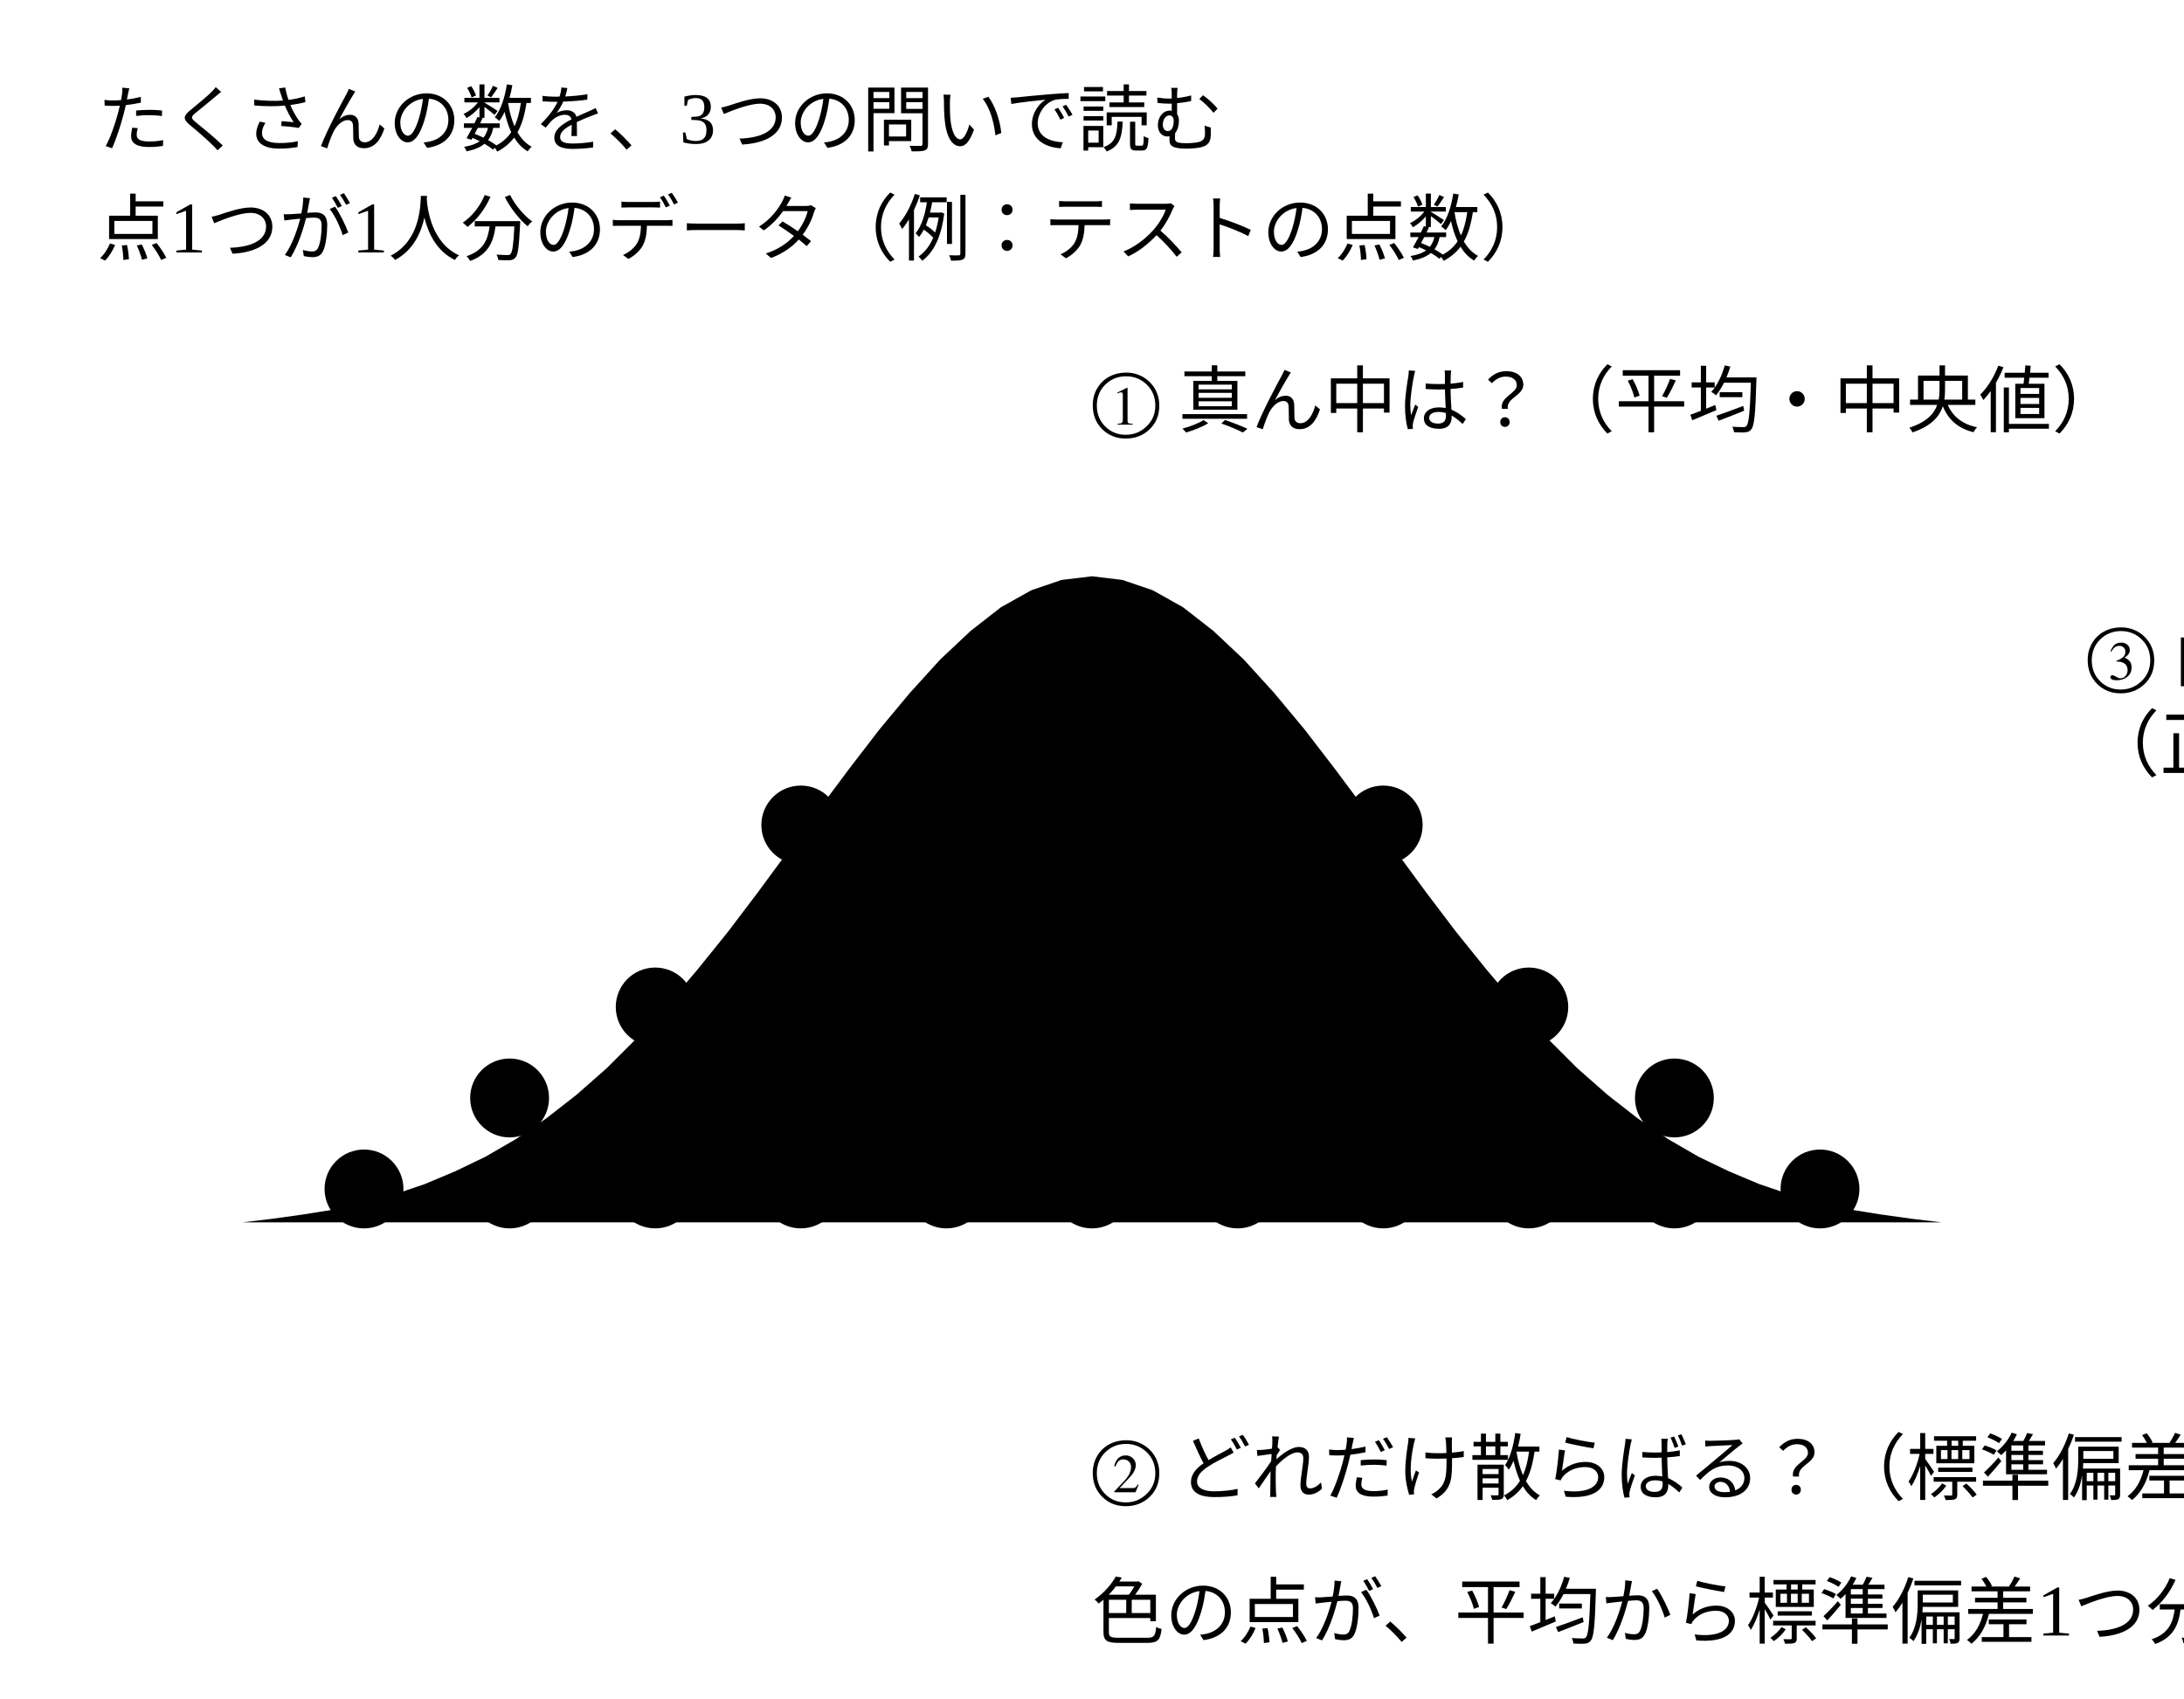
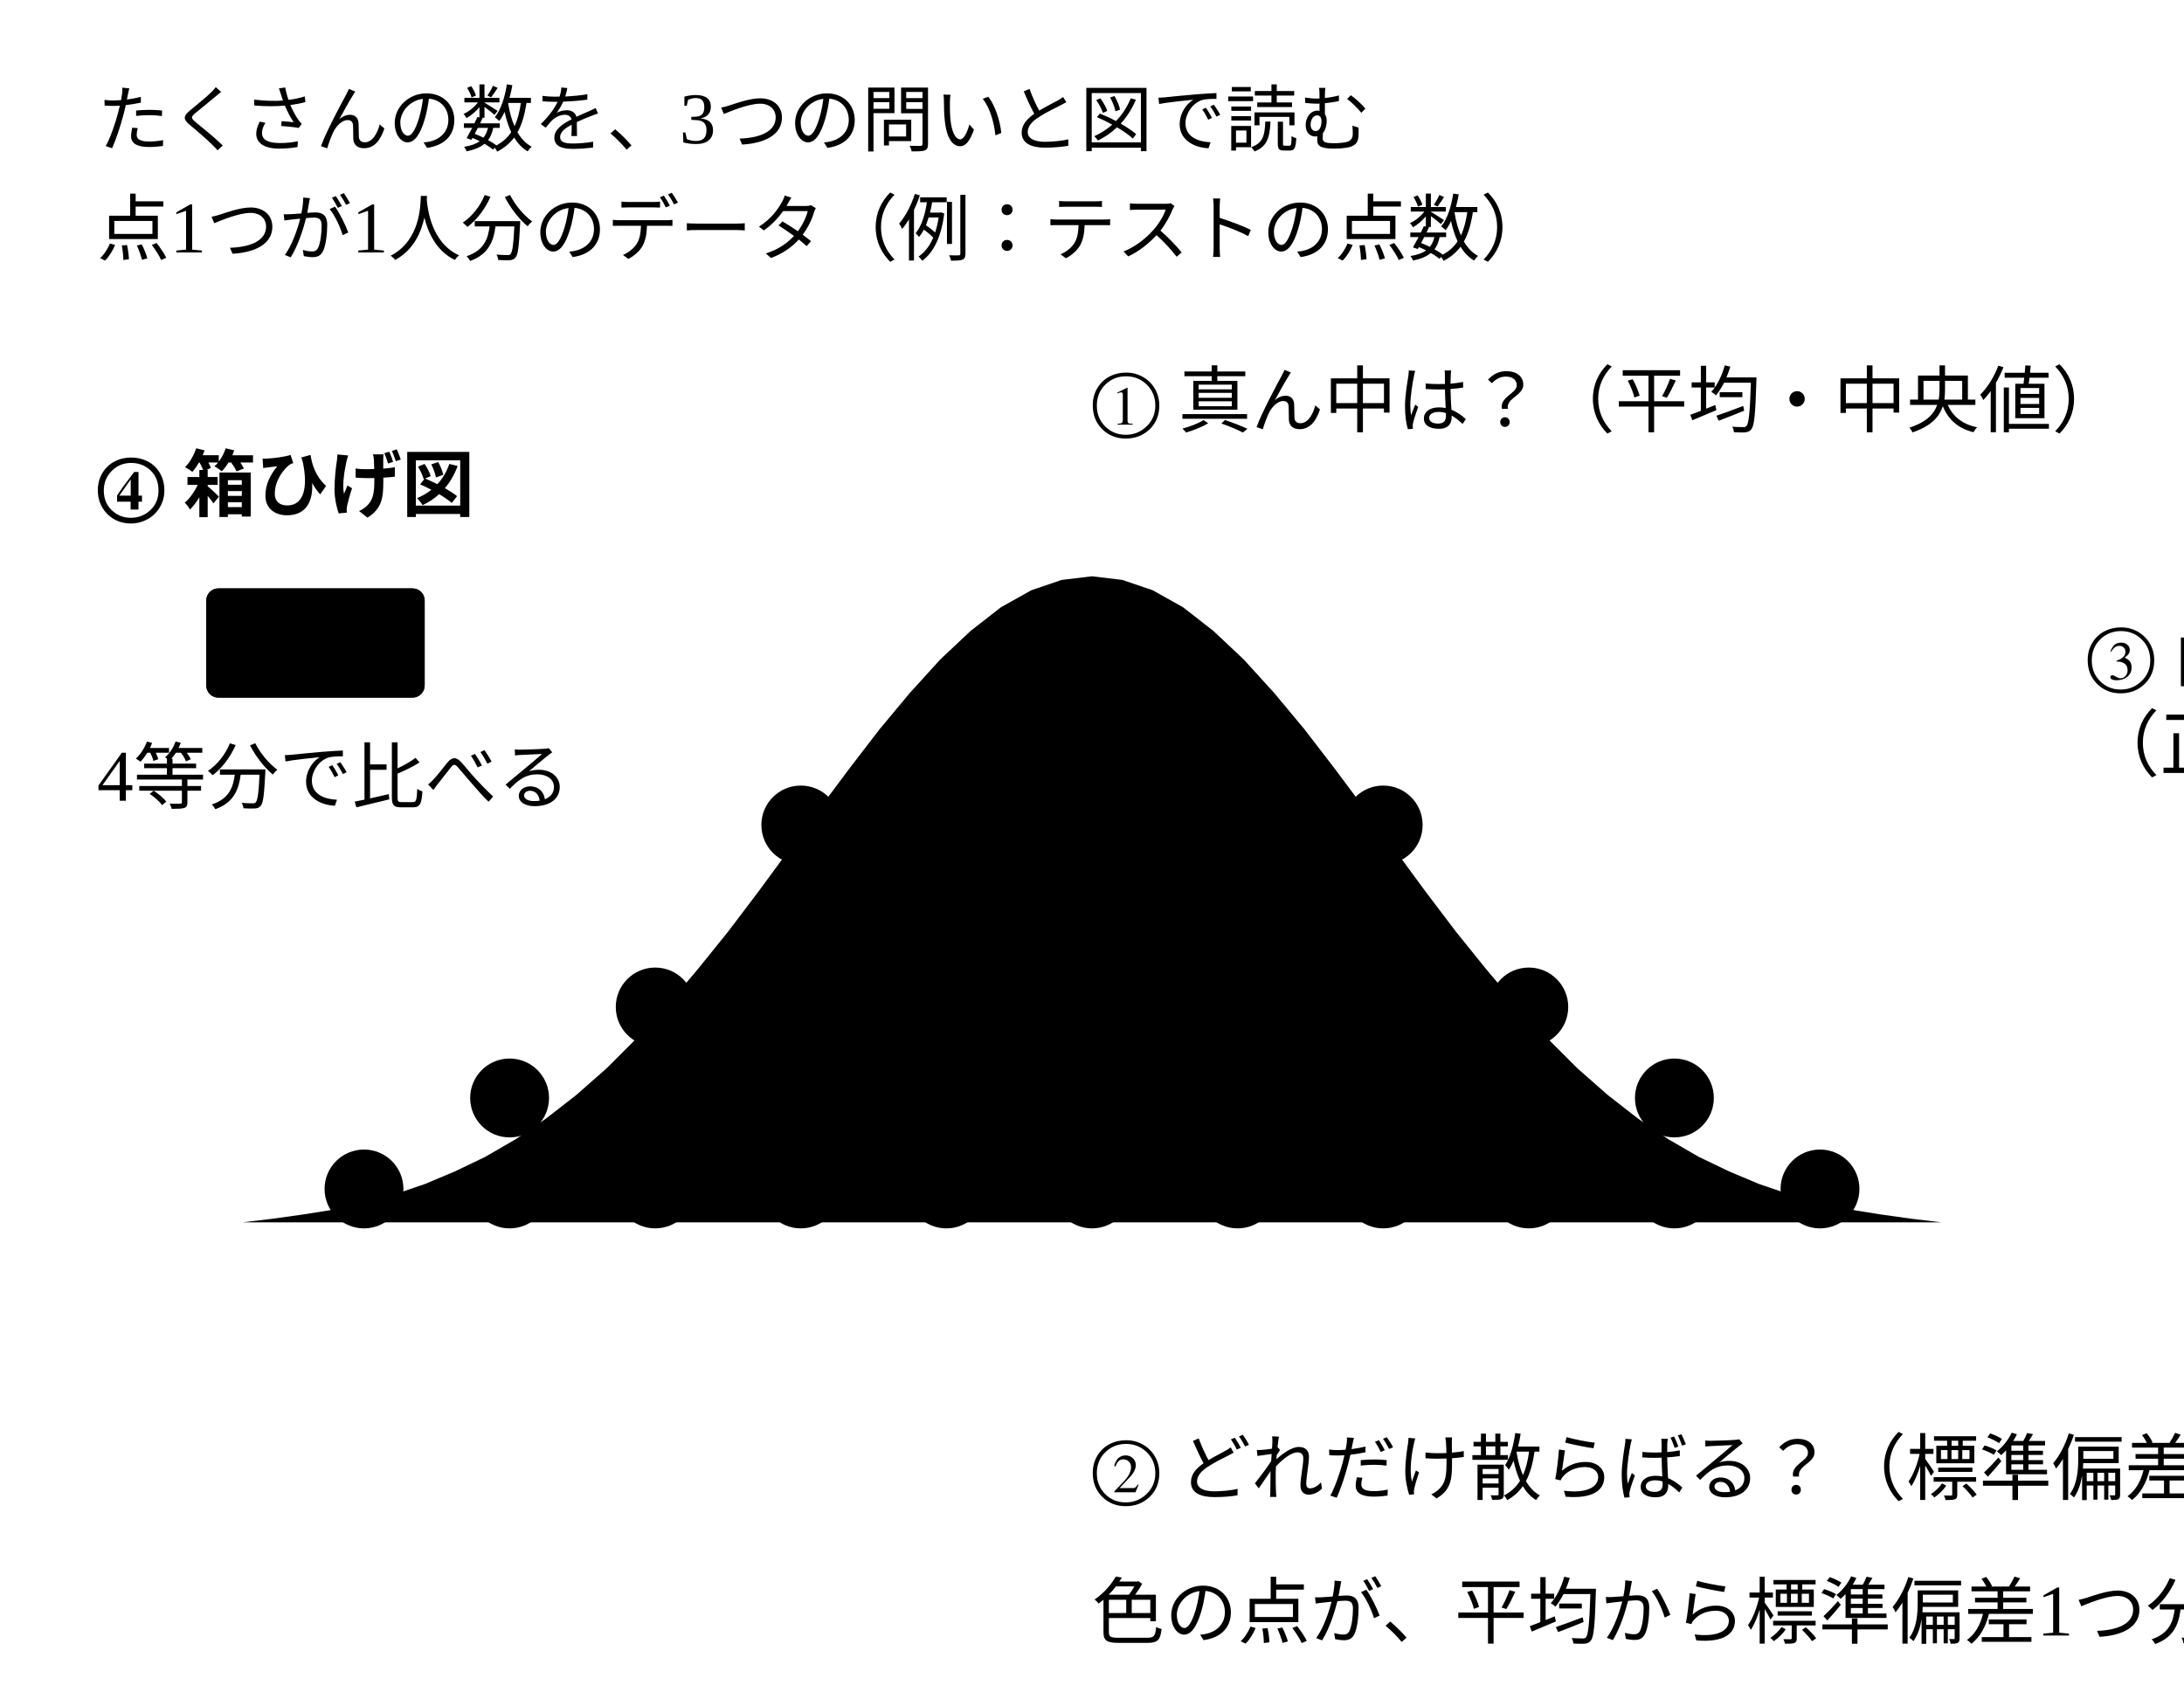
<svg xmlns="http://www.w3.org/2000/svg" viewBox="0 0 360 280">
-   <text x="16" y="24" class="t-m ink">たくさんの数を、3つの問いで読む</text>
+   <text x="16" y="24" class="t-m ink">たくさんの数を、3つの問いと図で読む</text>
  <text x="16" y="42" class="t-xs soft">点1つが1人分のデータ（例：テストの点数）</text>
  <circle cx="60" cy="196" r="6.5" class="soft" />
  <circle cx="84" cy="196" r="6.5" class="soft" />
  <circle cx="84" cy="181" r="6.5" class="soft" />
  <circle cx="108" cy="196" r="6.5" class="soft" />
  <circle cx="108" cy="181" r="6.5" class="soft" />
  <circle cx="108" cy="166" r="6.5" class="soft" />
  <circle cx="132" cy="196" r="6.5" class="fl" />
  <circle cx="132" cy="181" r="6.5" class="fl" />
  <circle cx="132" cy="166" r="6.5" class="fl" />
  <circle cx="132" cy="151" r="6.5" class="fl" />
  <circle cx="132" cy="136" r="6.5" class="fl" />
  <circle cx="156" cy="196" r="6.5" class="fl" />
  <circle cx="156" cy="181" r="6.5" class="fl" />
  <circle cx="156" cy="166" r="6.5" class="fl" />
  <circle cx="156" cy="151" r="6.5" class="fl" />
  <circle cx="156" cy="136" r="6.5" class="fl" />
  <circle cx="156" cy="121" r="6.5" class="fl" />
  <circle cx="180" cy="196" r="6.5" class="fl" />
  <circle cx="180" cy="181" r="6.5" class="fl" />
  <circle cx="180" cy="166" r="6.5" class="fl" />
  <circle cx="180" cy="151" r="6.5" class="fl" />
  <circle cx="180" cy="136" r="6.5" class="fl" />
  <circle cx="180" cy="121" r="6.5" class="fl" />
  <circle cx="180" cy="106" r="6.5" class="fl" />
  <circle cx="204" cy="196" r="6.5" class="fl" />
  <circle cx="204" cy="181" r="6.5" class="fl" />
  <circle cx="204" cy="166" r="6.5" class="fl" />
  <circle cx="204" cy="151" r="6.5" class="fl" />
  <circle cx="204" cy="136" r="6.5" class="fl" />
  <circle cx="204" cy="121" r="6.5" class="fl" />
  <circle cx="228" cy="196" r="6.5" class="fl" />
  <circle cx="228" cy="181" r="6.5" class="fl" />
  <circle cx="228" cy="166" r="6.5" class="fl" />
  <circle cx="228" cy="151" r="6.5" class="fl" />
  <circle cx="228" cy="136" r="6.5" class="fl" />
  <circle cx="252" cy="196" r="6.5" class="soft" />
  <circle cx="252" cy="181" r="6.5" class="soft" />
  <circle cx="252" cy="166" r="6.5" class="soft" />
  <circle cx="276" cy="196" r="6.5" class="soft" />
  <circle cx="276" cy="181" r="6.5" class="soft" />
  <circle cx="300" cy="196" r="6.5" class="soft" />
  <path d="M40 201.5 L45 200.9 L50 200.2 L55 199.4 L60 198.3 L65 196.9 L70 195.2 L75 193.1 L80 190.7 L85 187.8 L90 184.4 L95 180.5 L100 176.1 L105 171.1 L110 165.7 L115 159.8 L120 153.6 L125 147.0 L130 140.2 L135 133.4 L140 126.7 L145 120.2 L150 114.2 L155 108.7 L160 104.0 L165 100.1 L170 97.3 L175 95.6 L180 95.0 L185 95.6 L190 97.3 L195 100.1 L200 104.0 L205 108.7 L210 114.2 L215 120.2 L220 126.7 L225 133.4 L230 140.2 L235 147.0 L240 153.6 L245 159.8 L250 165.7 L255 171.1 L260 176.1 L265 180.5 L270 184.4 L275 187.8 L280 190.7 L285 193.1 L290 195.2 L295 196.9 L300 198.3 L305 199.4 L310 200.2 L315 200.9 L320 201.5" class="st-f" stroke-width="2.5" />
+   <text x="16" y="84" class="t-xs fl" font-weight="700">④ 箱ひげ図</text>
+   <path d="M20 106 H34 M70 106 H96 M20 99 V113 M96 99 V113" class="st" stroke-width="1.5" />
+   <rect x="34" y="97" width="36" height="18" rx="2" class="tint" />
+   <rect x="34" y="97" width="36" height="18" rx="2" class="st-f" stroke-width="1.5" />
+   <path d="M52 97 V115" class="st-f" stroke-width="3" />
+   <text x="16" y="132" class="t-xs soft">4等分で比べる</text>
  <path d="M180 214 V78" class="st dash" stroke-width="1.5" />
  <text x="180" y="70" class="t-xs mid ink halo">① 真ん中は？（平均・中央値）</text>
  <text x="344" y="112" class="t-xs end fl">③ 山の形は？</text>
  <text x="344" y="127" class="t-xs end fl">（正規分布）</text>
  <path d="M20 206 H340" class="st" stroke-width="1.5" />
  <path d="M134 226 H226" class="st-f" stroke-width="2" marker-start="url(#a-statistics)" marker-end="url(#a-statistics)" />
  <text x="180" y="246" class="t-xs mid ink">② どれだけ散らばる？（標準偏差）</text>
  <text x="180" y="270" class="t-xs mid soft">色の点が、平均から標準偏差1つ分の範囲</text>
</svg>
